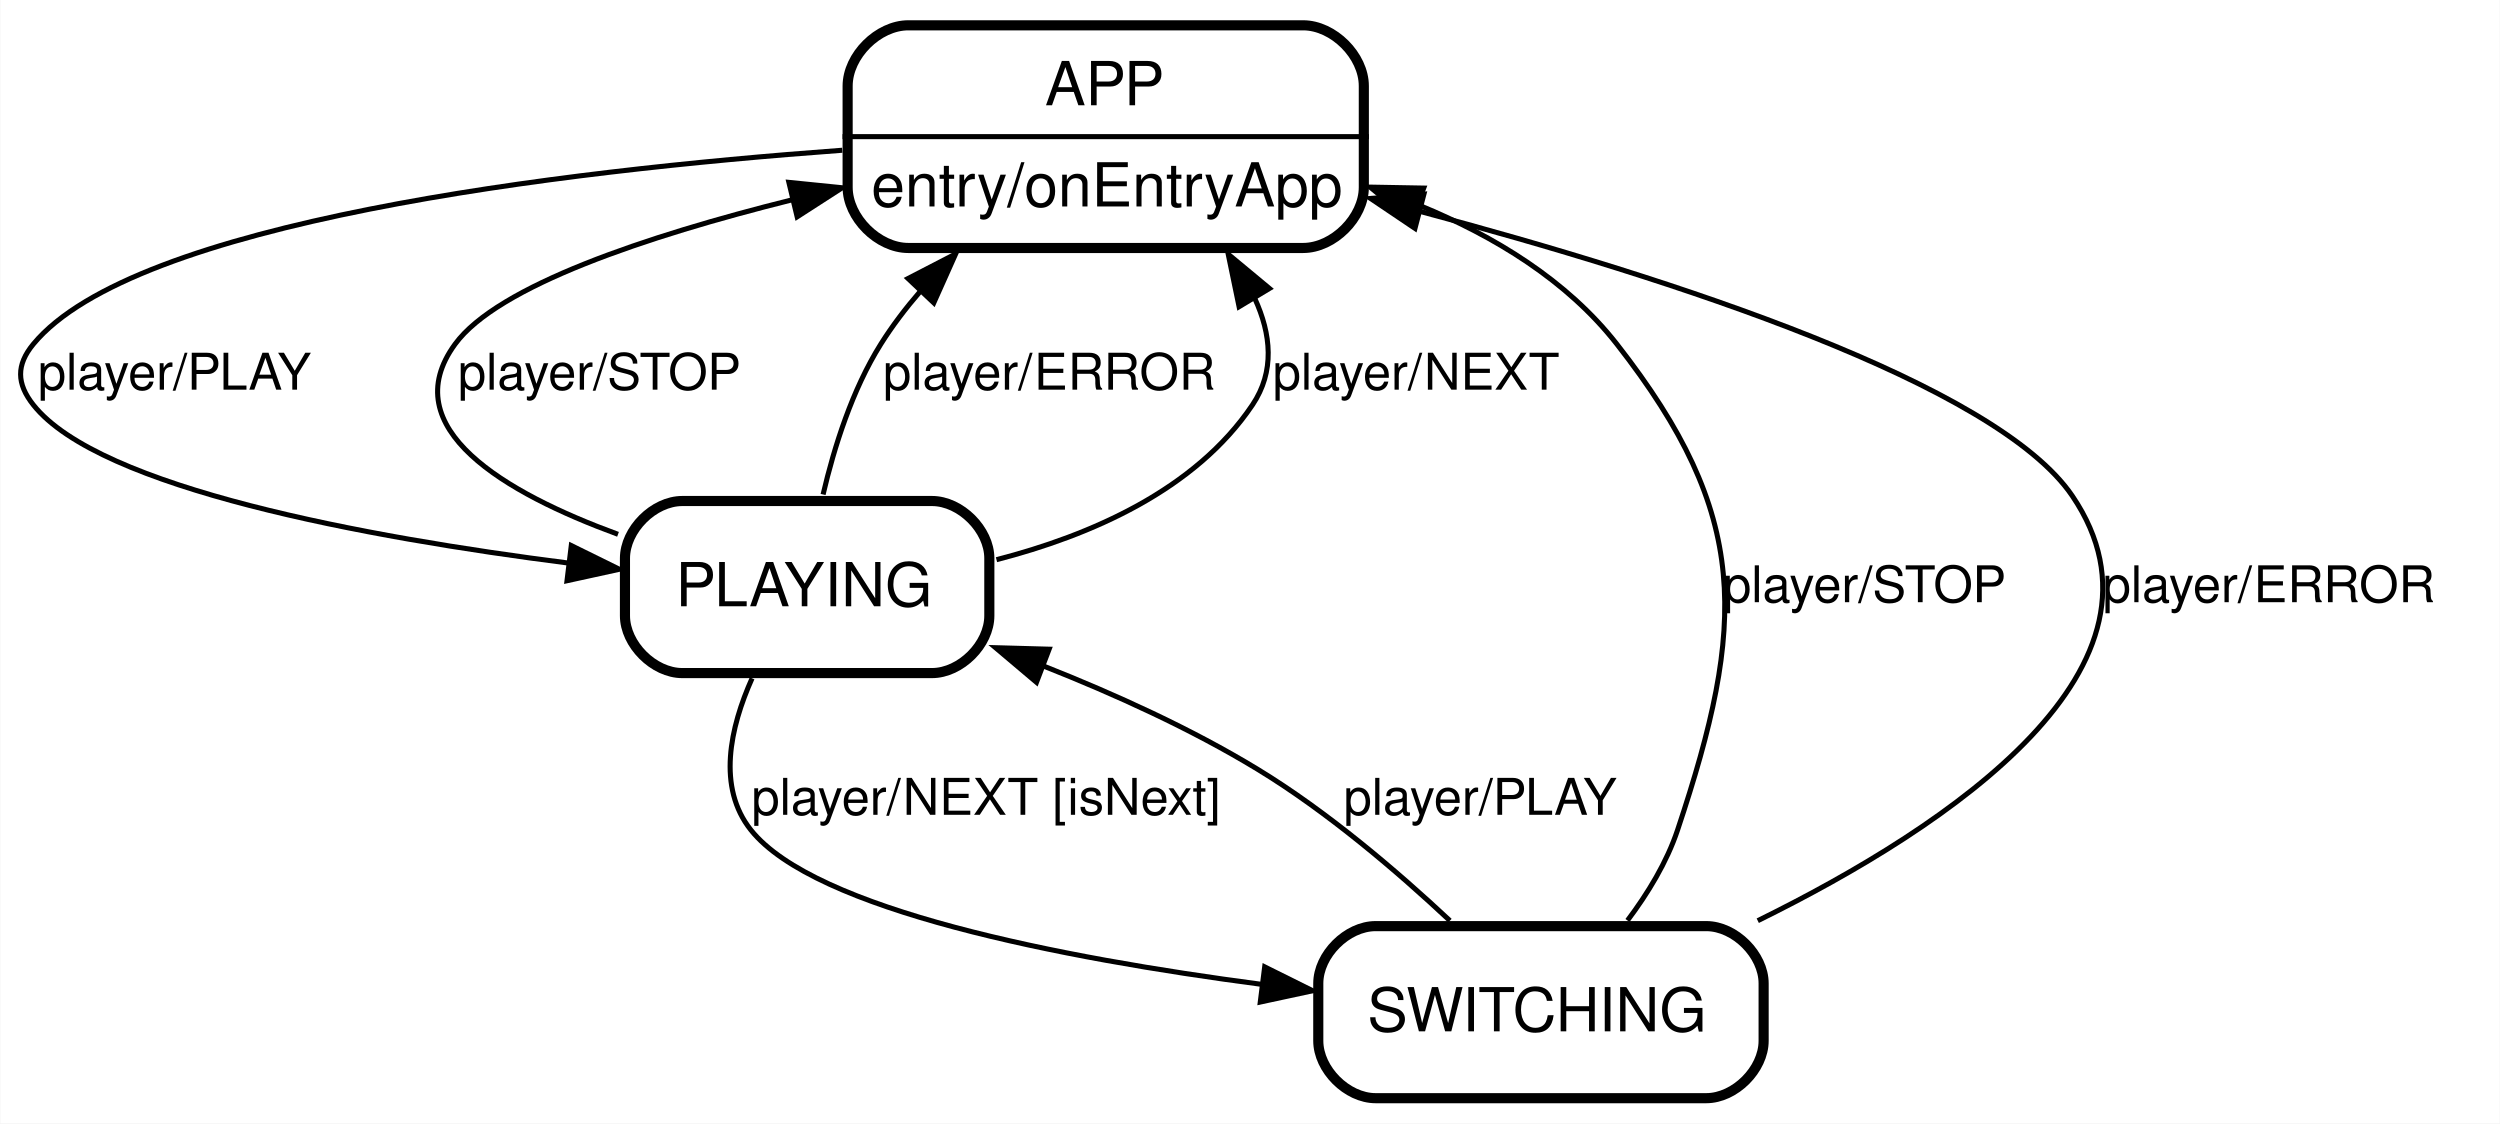
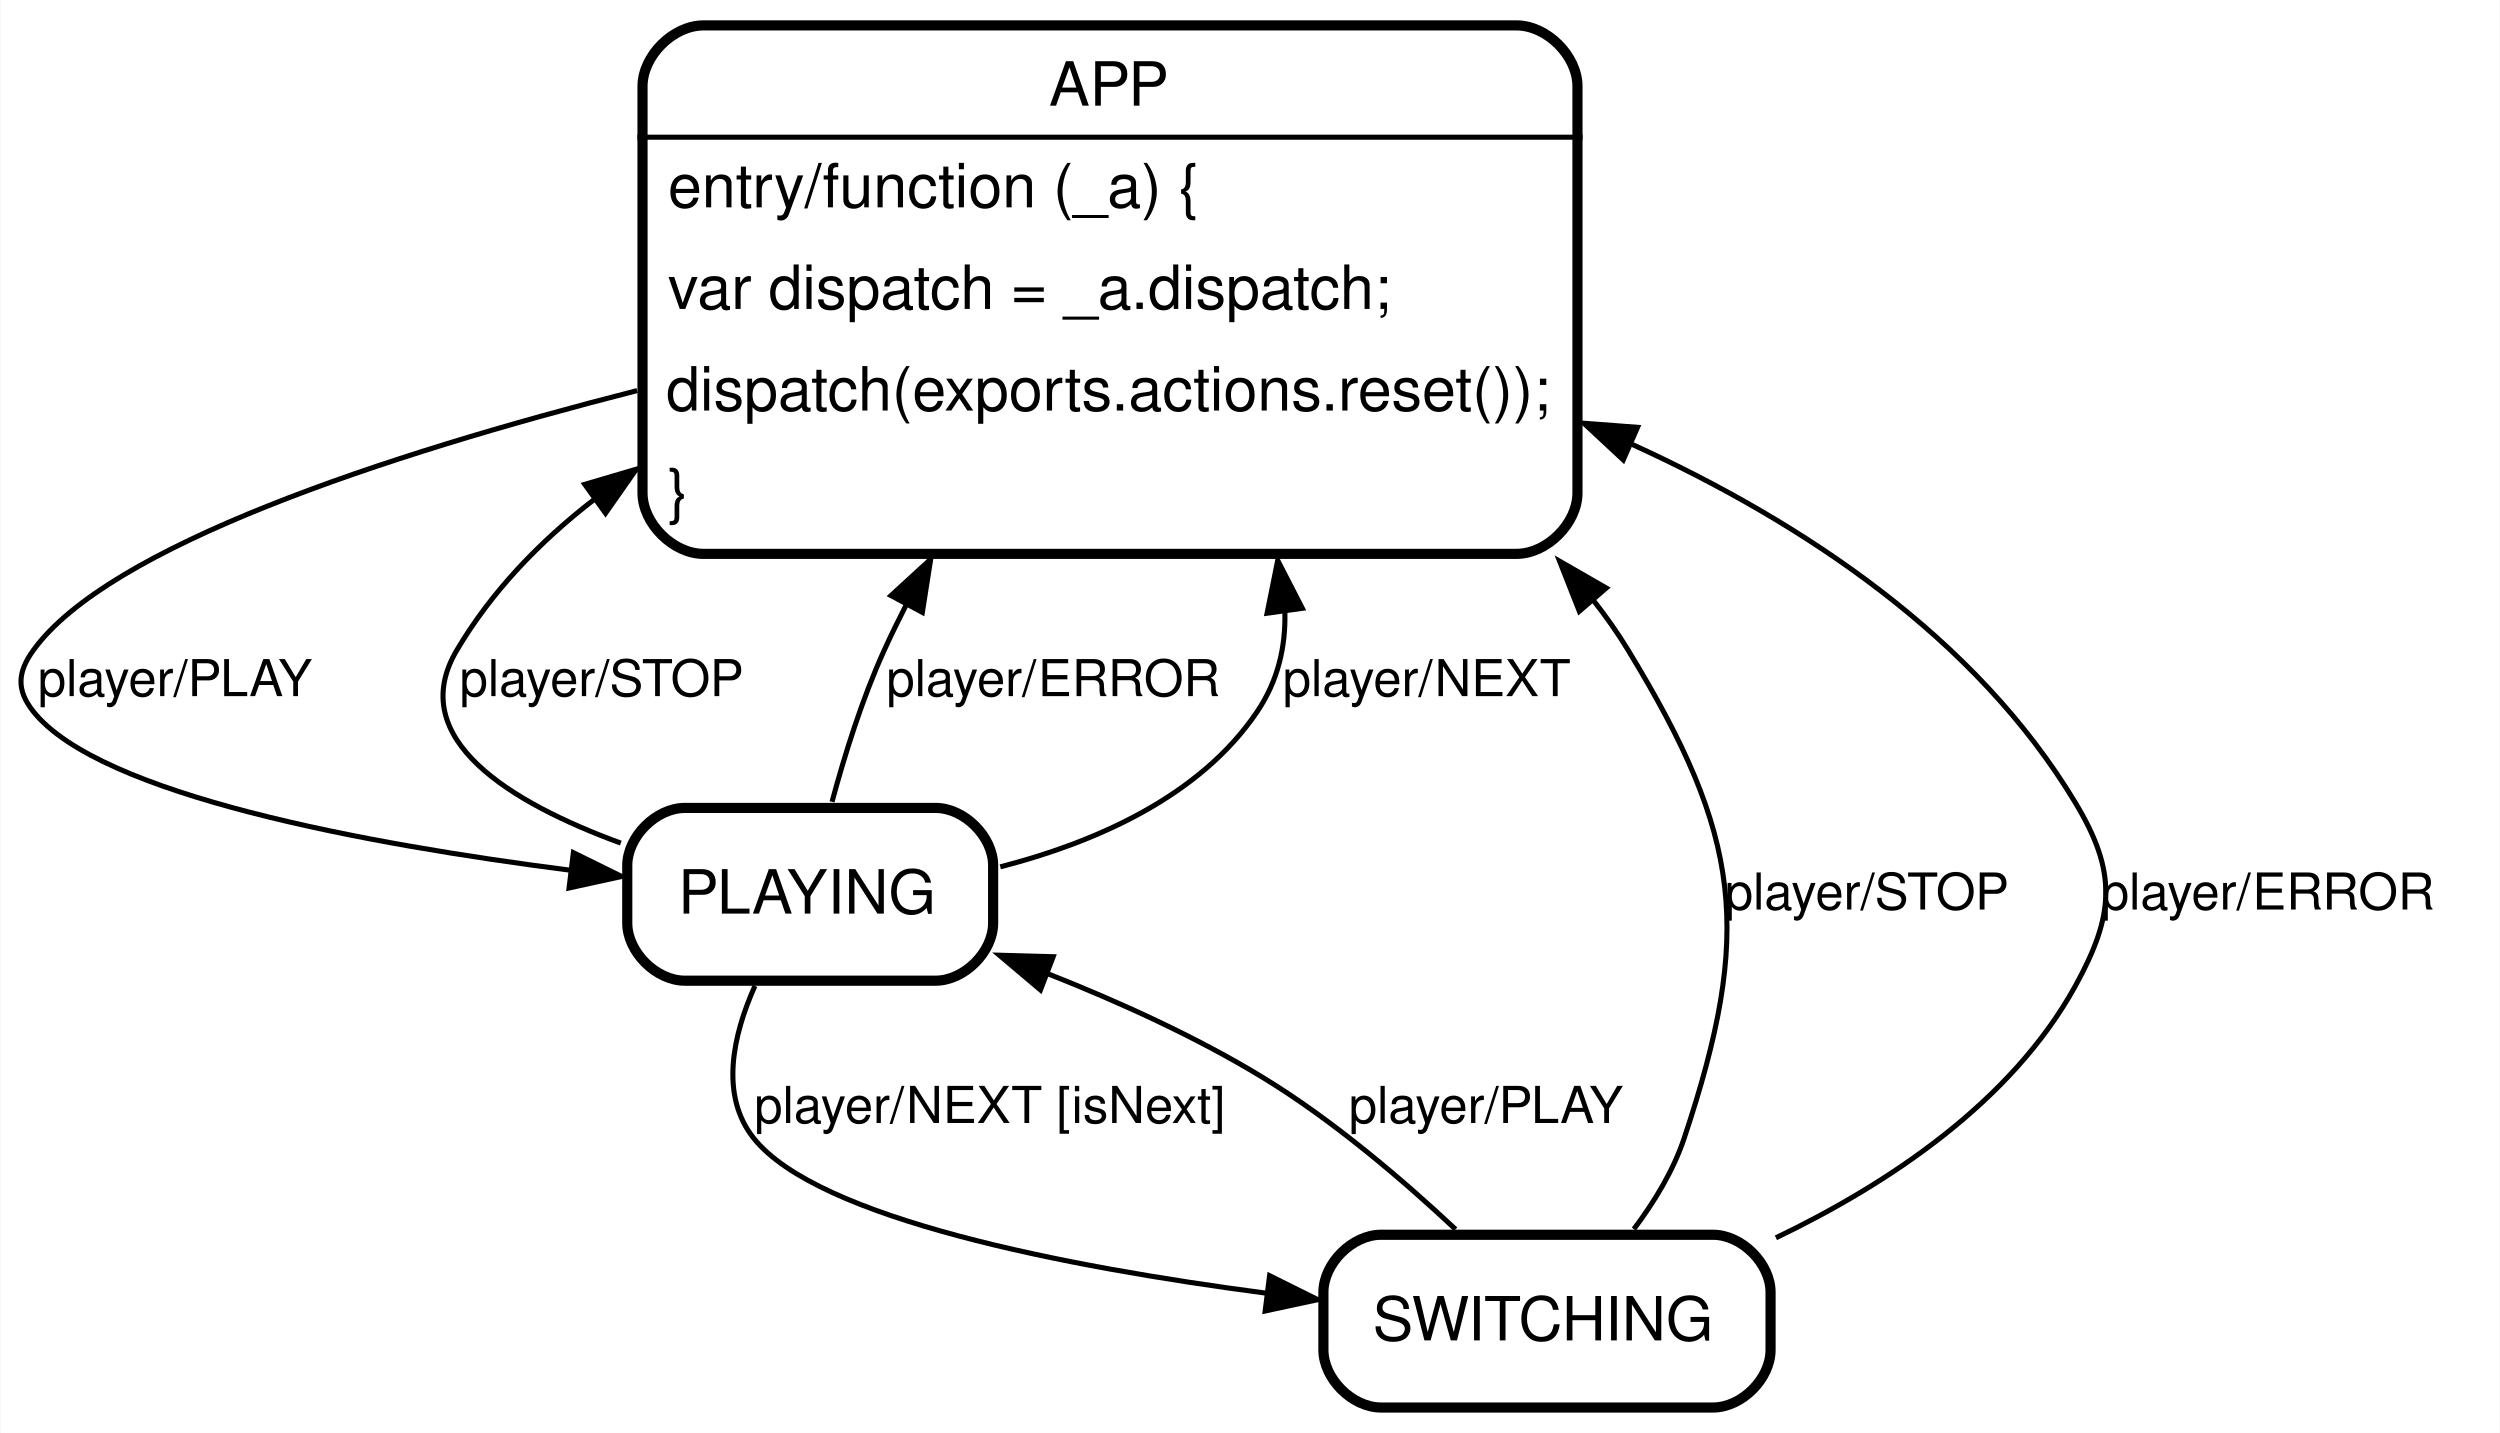
- <svg xmlns="http://www.w3.org/2000/svg" width="494pt" height="222pt" viewBox="0.00 0.00 493.88 222.00">
-   <g id="graph0" class="graph" transform="scale(1 1) rotate(0) translate(4 218)">
-     <polygon fill="#ffffff" stroke="transparent" points="-4,4 -4,-218 489.878,-218 489.878,4 -4,4" />
+ <svg xmlns="http://www.w3.org/2000/svg" width="492pt" height="282pt" viewBox="0.00 0.00 491.79 282.00">
+   <g id="graph0" class="graph" transform="scale(1 1) rotate(0) translate(4 278)">
+     <polygon fill="#ffffff" stroke="transparent" points="-4,4 -4,-278 487.787,-278 487.787,4 -4,4" />
    <g id="node1" class="node">
-       <polygon fill="#ffffff" stroke="transparent" stroke-width="2" points="266.432,-214 162.432,-214 162.432,-168 266.432,-168 266.432,-214" />
-       <text text-anchor="start" x="202.428" y="-197.2" font-family="Helvetica,sans-Serif" font-size="12.00" fill="#000000">APP</text>
-       <text text-anchor="start" x="168.084" y="-177.2" font-family="Helvetica,sans-Serif" font-size="12.00" fill="#000000">entry/onEntryApp</text>
-       <polygon fill="#000000" stroke="#000000" points="162.432,-191 162.432,-191 266.432,-191 266.432,-191 162.432,-191" />
-       <path fill="none" stroke="#000000" stroke-width="2" d="M175.432,-169C175.432,-169 253.432,-169 253.432,-169 259.432,-169 265.432,-175 265.432,-181 265.432,-181 265.432,-201 265.432,-201 265.432,-207 259.432,-213 253.432,-213 253.432,-213 175.432,-213 175.432,-213 169.432,-213 163.432,-207 163.432,-201 163.432,-201 163.432,-181 163.432,-181 163.432,-175 169.432,-169 175.432,-169" />
+       <polygon fill="#ffffff" stroke="transparent" stroke-width="2" points="307.341,-274 121.341,-274 121.341,-168 307.341,-168 307.341,-274" />
+       <text text-anchor="start" x="202.337" y="-257.2" font-family="Helvetica,sans-Serif" font-size="12.00" fill="#000000">APP</text>
+       <text text-anchor="start" x="127.341" y="-237.2" font-family="Helvetica,sans-Serif" font-size="12.00" fill="#000000">entry/function (_a) {</text>
+       <text text-anchor="start" x="127.341" y="-217.2" font-family="Helvetica,sans-Serif" font-size="12.00" fill="#000000">var dispatch = _a.dispatch;</text>
+       <text text-anchor="start" x="126.998" y="-197.2" font-family="Helvetica,sans-Serif" font-size="12.00" fill="#000000">dispatch(exports.actions.reset());</text>
+       <text text-anchor="start" x="127.341" y="-177.2" font-family="Helvetica,sans-Serif" font-size="12.00" fill="#000000">}</text>
+       <polygon fill="#000000" stroke="#000000" points="121.341,-251 121.341,-251 307.341,-251 307.341,-251 121.341,-251" />
+       <path fill="none" stroke="#000000" stroke-width="2" d="M134.341,-169C134.341,-169 294.341,-169 294.341,-169 300.341,-169 306.341,-175 306.341,-181 306.341,-181 306.341,-261 306.341,-261 306.341,-267 300.341,-273 294.341,-273 294.341,-273 134.341,-273 134.341,-273 128.341,-273 122.341,-267 122.341,-261 122.341,-261 122.341,-181 122.341,-181 122.341,-175 128.341,-169 134.341,-169" />
    </g>
    <g id="node2" class="node">
-       <polygon fill="#ffffff" stroke="transparent" stroke-width="2" points="192.432,-120 118.432,-120 118.432,-84 192.432,-84 192.432,-120" />
-       <text text-anchor="start" x="129.426" y="-98.2" font-family="Helvetica,sans-Serif" font-size="12.00" fill="#000000">PLAYING</text>
-       <path fill="none" stroke="#000000" stroke-width="2" d="M130.765,-85C130.765,-85 180.099,-85 180.099,-85 185.765,-85 191.432,-90.667 191.432,-96.333 191.432,-96.333 191.432,-107.667 191.432,-107.667 191.432,-113.333 185.765,-119 180.099,-119 180.099,-119 130.765,-119 130.765,-119 125.099,-119 119.432,-113.333 119.432,-107.667 119.432,-107.667 119.432,-96.333 119.432,-96.333 119.432,-90.667 125.099,-85 130.765,-85" />
+       <polygon fill="#ffffff" stroke="transparent" stroke-width="2" points="192.341,-120 118.341,-120 118.341,-84 192.341,-84 192.341,-120" />
+       <text text-anchor="start" x="129.335" y="-98.2" font-family="Helvetica,sans-Serif" font-size="12.00" fill="#000000">PLAYING</text>
+       <path fill="none" stroke="#000000" stroke-width="2" d="M130.675,-85C130.675,-85 180.008,-85 180.008,-85 185.675,-85 191.341,-90.667 191.341,-96.333 191.341,-96.333 191.341,-107.667 191.341,-107.667 191.341,-113.333 185.675,-119 180.008,-119 180.008,-119 130.675,-119 130.675,-119 125.008,-119 119.341,-113.333 119.341,-107.667 119.341,-107.667 119.341,-96.333 119.341,-96.333 119.341,-90.667 125.008,-85 130.675,-85" />
    </g>
    <g id="edge1" class="edge">
-       <path fill="none" stroke="#000000" d="M162.372,-188.312C106.296,-184.198 22.408,-174.099 2.525,-150 -.869,-145.886 -.786,-142.181 2.525,-138 15.569,-121.528 68.307,-111.843 108.229,-106.742" />
-       <polygon fill="#000000" stroke="#000000" points="108.825,-110.195 118.329,-105.513 107.979,-103.247 108.825,-110.195" />
-       <text text-anchor="start" x="3.432" y="-141" font-family="Helvetica,sans-Serif" font-size="10.00" fill="#000000">player/PLAY   </text>
+       <path fill="none" stroke="#000000" d="M121.288,-201.135C71.371,-188.391 17.136,-170.431 2.434,-150 -.681,-145.671 -.877,-142.181 2.434,-138 15.479,-121.528 68.216,-111.843 108.138,-106.742" />
+       <polygon fill="#000000" stroke="#000000" points="108.734,-110.195 118.238,-105.513 107.888,-103.247 108.734,-110.195" />
+       <text text-anchor="start" x="3.341" y="-141" font-family="Helvetica,sans-Serif" font-size="10.00" fill="#000000">player/PLAY   </text>
    </g>
    <g id="edge2" class="edge">
-       <path fill="none" stroke="#000000" d="M118.06,-112.418C95.686,-120.613 73.745,-133.413 85.865,-150 94.273,-161.506 123.724,-171.336 152.32,-178.484" />
-       <polygon fill="#000000" stroke="#000000" points="151.822,-181.964 162.363,-180.898 153.458,-175.157 151.822,-181.964" />
-       <text text-anchor="start" x="86.432" y="-141" font-family="Helvetica,sans-Serif" font-size="10.00" fill="#000000">player/STOP   </text>
+       <path fill="none" stroke="#000000" d="M118.066,-112.078C96.502,-119.975 75.483,-132.561 85.774,-150 92.59,-161.549 102.031,-171.35 112.732,-179.633" />
+       <polygon fill="#000000" stroke="#000000" points="110.975,-182.68 121.138,-185.675 115.061,-176.996 110.975,-182.68" />
+       <text text-anchor="start" x="86.341" y="-141" font-family="Helvetica,sans-Serif" font-size="10.00" fill="#000000">player/STOP   </text>
    </g>
    <g id="edge3" class="edge">
-       <path fill="none" stroke="#000000" d="M158.581,-120.288C160.772,-129.676 164.342,-140.999 169.986,-150 172.244,-153.602 174.901,-157.091 177.773,-160.411" />
-       <polygon fill="#000000" stroke="#000000" points="175.368,-162.963 184.779,-167.83 180.457,-158.156 175.368,-162.963" />
-       <text text-anchor="start" x="170.432" y="-141" font-family="Helvetica,sans-Serif" font-size="10.00" fill="#000000">player/ERROR   </text>
+       <path fill="none" stroke="#000000" d="M159.637,-120.194C162.101,-129.347 165.569,-140.488 169.895,-150 171.25,-152.978 172.71,-155.982 174.246,-158.983" />
+       <polygon fill="#000000" stroke="#000000" points="171.244,-160.791 179.054,-167.95 177.413,-157.483 171.244,-160.791" />
+       <text text-anchor="start" x="170.341" y="-141" font-family="Helvetica,sans-Serif" font-size="10.00" fill="#000000">player/ERROR   </text>
    </g>
    <g id="edge5" class="edge">
-       <path fill="none" stroke="#000000" d="M192.845,-107.404C211.358,-112.174 232.115,-121.143 243.432,-138 247.871,-144.613 247.125,-151.966 243.88,-159.038" />
-       <polygon fill="#000000" stroke="#000000" points="240.784,-157.395 238.634,-167.77 246.784,-161.001 240.784,-157.395" />
-       <text text-anchor="start" x="247.432" y="-141" font-family="Helvetica,sans-Serif" font-size="10.00" fill="#000000">player/NEXT   </text>
+       <path fill="none" stroke="#000000" d="M192.754,-107.404C211.268,-112.174 232.024,-121.143 243.341,-138 247.4,-144.045 248.939,-150.72 248.756,-157.579" />
+       <polygon fill="#000000" stroke="#000000" points="245.259,-157.322 247.351,-167.708 252.192,-158.285 245.259,-157.322" />
+       <text text-anchor="start" x="248.341" y="-141" font-family="Helvetica,sans-Serif" font-size="10.00" fill="#000000">player/NEXT   </text>
    </g>
    <g id="node3" class="node">
-       <polygon fill="#ffffff" stroke="transparent" stroke-width="2" points="345.432,-36 255.432,-36 255.432,0 345.432,0 345.432,-36" />
-       <text text-anchor="start" x="266.105" y="-14.2" font-family="Helvetica,sans-Serif" font-size="12.00" fill="#000000">SWITCHING</text>
-       <path fill="none" stroke="#000000" stroke-width="2" d="M267.765,-1C267.765,-1 333.099,-1 333.099,-1 338.765,-1 344.432,-6.667 344.432,-12.333 344.432,-12.333 344.432,-23.667 344.432,-23.667 344.432,-29.333 338.765,-35 333.099,-35 333.099,-35 267.765,-35 267.765,-35 262.099,-35 256.432,-29.333 256.432,-23.667 256.432,-23.667 256.432,-12.333 256.432,-12.333 256.432,-6.667 262.099,-1 267.765,-1" />
+       <polygon fill="#ffffff" stroke="transparent" stroke-width="2" points="345.341,-36 255.341,-36 255.341,0 345.341,0 345.341,-36" />
+       <text text-anchor="start" x="266.015" y="-14.2" font-family="Helvetica,sans-Serif" font-size="12.00" fill="#000000">SWITCHING</text>
+       <path fill="none" stroke="#000000" stroke-width="2" d="M267.675,-1C267.675,-1 333.008,-1 333.008,-1 338.675,-1 344.341,-6.667 344.341,-12.333 344.341,-12.333 344.341,-23.667 344.341,-23.667 344.341,-29.333 338.675,-35 333.008,-35 333.008,-35 267.675,-35 267.675,-35 262.008,-35 256.341,-29.333 256.341,-23.667 256.341,-23.667 256.341,-12.333 256.341,-12.333 256.341,-6.667 262.008,-1 267.675,-1" />
    </g>
    <g id="edge4" class="edge">
-       <path fill="none" stroke="#000000" d="M144.55,-83.962C140.19,-74.194 137.601,-62.434 144.312,-54 156.898,-38.182 205.518,-28.721 245.198,-23.497" />
-       <polygon fill="#000000" stroke="#000000" points="245.84,-26.944 255.327,-22.228 244.97,-19.998 245.84,-26.944" />
-       <text text-anchor="start" x="144.432" y="-57" font-family="Helvetica,sans-Serif" font-size="10.00" fill="#000000">player/NEXT [isNext]   </text>
+       <path fill="none" stroke="#000000" d="M144.459,-83.962C140.1,-74.194 137.511,-62.434 144.221,-54 156.807,-38.182 205.428,-28.721 245.107,-23.497" />
+       <polygon fill="#000000" stroke="#000000" points="245.749,-26.944 255.237,-22.228 244.879,-19.998 245.749,-26.944" />
+       <text text-anchor="start" x="144.341" y="-57" font-family="Helvetica,sans-Serif" font-size="10.00" fill="#000000">player/NEXT [isNext]   </text>
    </g>
    <g id="edge6" class="edge">
-       <path fill="none" stroke="#000000" d="M317.527,-36.109C321.563,-41.472 325.307,-47.626 327.432,-54 341.029,-94.792 341.915,-116.125 315.432,-150 305.584,-162.597 291.234,-171.345 276.427,-177.412" />
-       <polygon fill="#000000" stroke="#000000" points="274.835,-174.27 266.674,-181.026 277.267,-180.834 274.835,-174.27" />
-       <text text-anchor="start" x="336.432" y="-99" font-family="Helvetica,sans-Serif" font-size="10.00" fill="#000000">player/STOP   </text>
+       <path fill="none" stroke="#000000" d="M317.437,-36.109C321.472,-41.472 325.217,-47.626 327.341,-54 340.922,-94.742 338.659,-113.308 316.341,-150 314.257,-153.428 311.937,-156.732 309.426,-159.912" />
+       <polygon fill="#000000" stroke="#000000" points="306.706,-157.707 302.821,-167.564 312.005,-162.281 306.706,-157.707" />
+       <text text-anchor="start" x="335.341" y="-99" font-family="Helvetica,sans-Serif" font-size="10.00" fill="#000000">player/STOP   </text>
    </g>
    <g id="edge7" class="edge">
-       <path fill="none" stroke="#000000" d="M343.272,-36.068C381.514,-54.903 428.229,-86.328 405.432,-120 390.418,-142.177 326.353,-162.957 276.51,-176.235" />
-       <polygon fill="#000000" stroke="#000000" points="275.538,-172.871 266.75,-178.788 277.31,-179.643 275.538,-172.871" />
-       <text text-anchor="start" x="411.432" y="-99" font-family="Helvetica,sans-Serif" font-size="10.00" fill="#000000">player/ERROR   </text>
+       <path fill="none" stroke="#000000" d="M345.395,-34.398C367.365,-44.945 391.721,-61.044 404.341,-84 412.049,-98.021 412.583,-106.286 404.341,-120 384.818,-152.488 350.925,-175.089 317.12,-190.537" />
+       <polygon fill="#000000" stroke="#000000" points="315.355,-187.489 307.599,-194.706 318.163,-193.901 315.355,-187.489" />
+       <text text-anchor="start" x="409.341" y="-99" font-family="Helvetica,sans-Serif" font-size="10.00" fill="#000000">player/ERROR   </text>
    </g>
    <g id="edge8" class="edge">
-       <path fill="none" stroke="#000000" d="M282.439,-36.076C271.997,-45.856 258.216,-57.615 244.432,-66 231.358,-73.953 216.214,-80.832 202.167,-86.384" />
-       <polygon fill="#000000" stroke="#000000" points="200.751,-83.178 192.656,-90.013 203.246,-89.718 200.751,-83.178" />
-       <text text-anchor="start" x="261.432" y="-57" font-family="Helvetica,sans-Serif" font-size="10.00" fill="#000000">player/PLAY   </text>
+       <path fill="none" stroke="#000000" d="M282.349,-36.076C271.907,-45.856 258.125,-57.615 244.341,-66 231.267,-73.953 216.124,-80.832 202.076,-86.384" />
+       <polygon fill="#000000" stroke="#000000" points="200.661,-83.178 192.565,-90.013 203.156,-89.718 200.661,-83.178" />
+       <text text-anchor="start" x="261.341" y="-57" font-family="Helvetica,sans-Serif" font-size="10.00" fill="#000000">player/PLAY   </text>
    </g>
  </g>
</svg>
